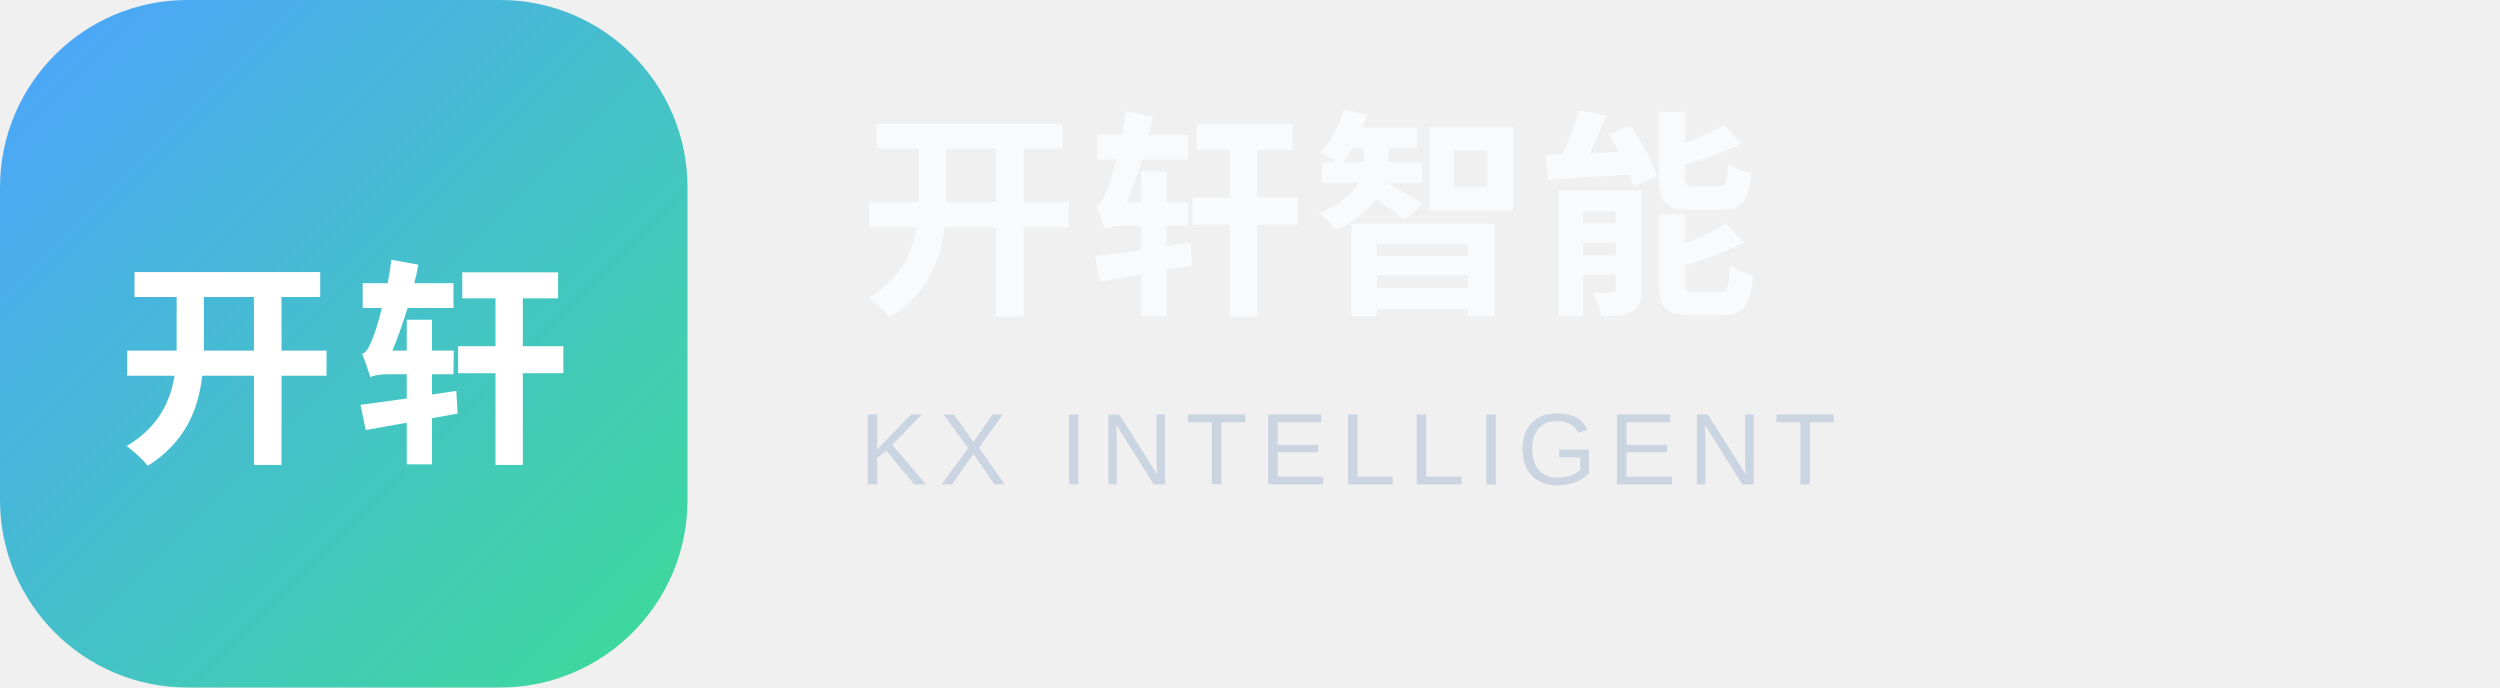
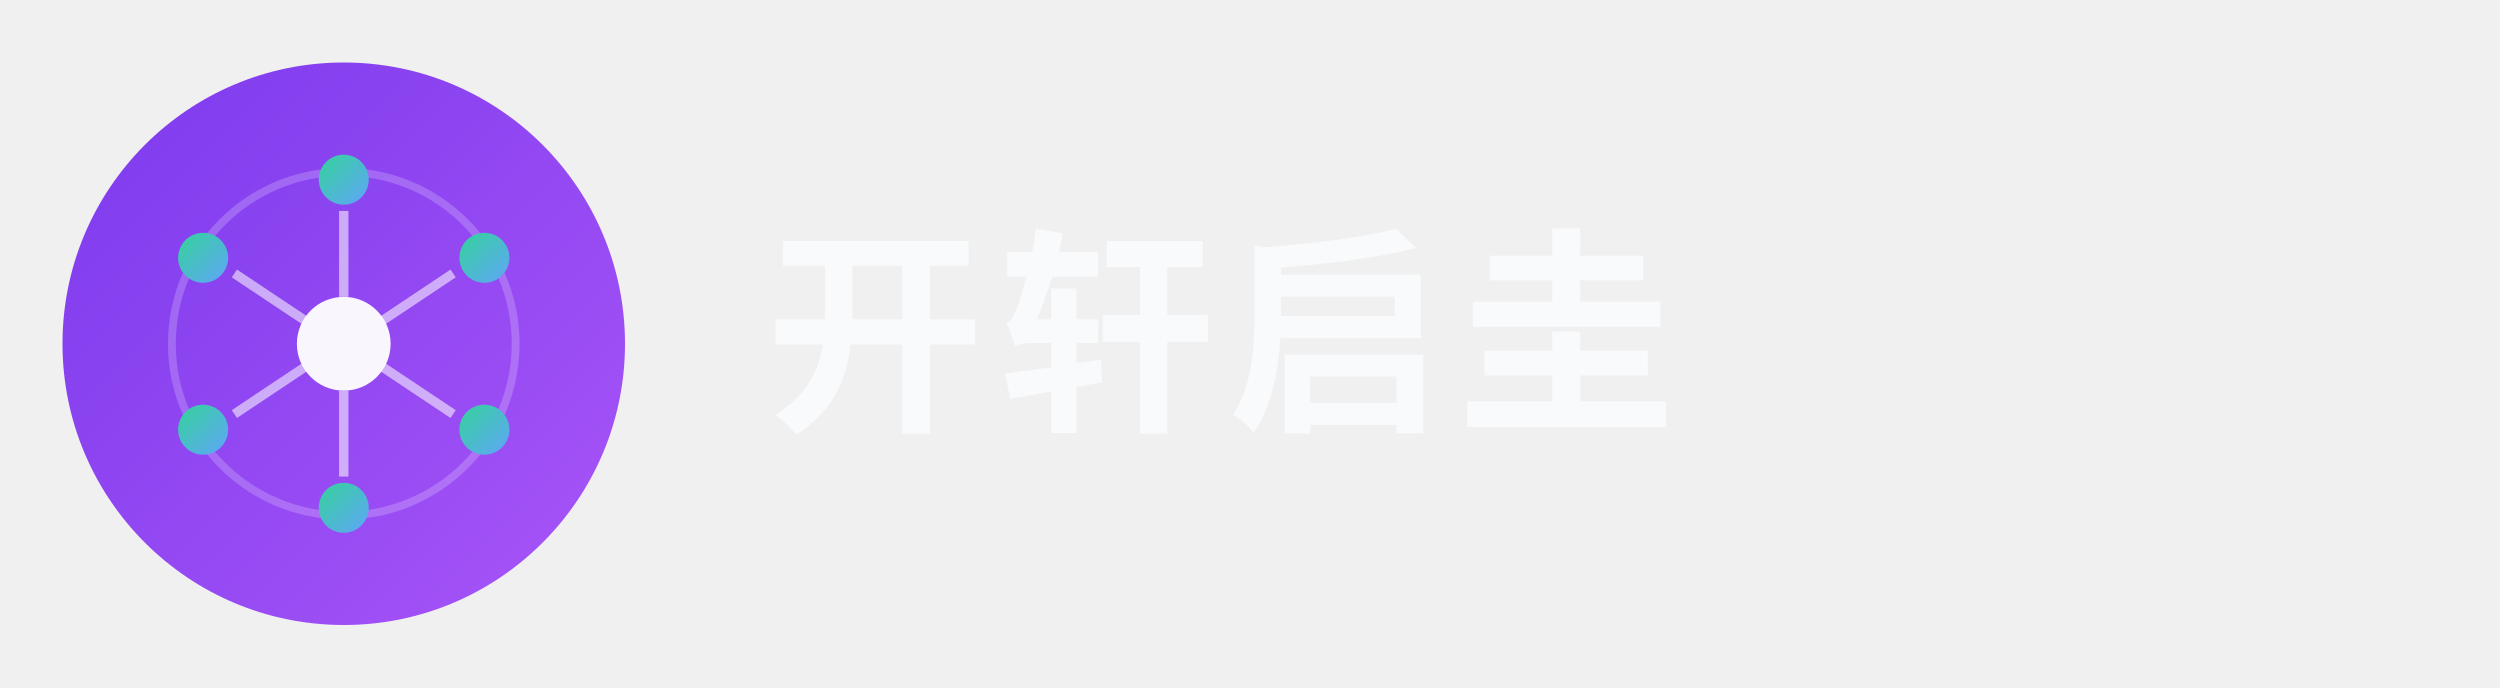
<svg xmlns="http://www.w3.org/2000/svg" width="320" height="88" viewBox="0 0 320 88" role="img" aria-labelledby="title desc">
  <defs>
-     <linearGradient id="kxDarkGradient" x1="0%" y1="0%" x2="100%" y2="100%">
-       <stop offset="0%" stop-color="#4da3ff" />
-       <stop offset="100%" stop-color="#3ddc97" />
+     <linearGradient id="kxPlatformDarkGrad" x1="0%" y1="0%" x2="100%" y2="100%">
+       <stop offset="0%" stop-color="#7c3aed" />
+       <stop offset="100%" stop-color="#a855f7" />
+     </linearGradient>
+     <linearGradient id="kxPlatformDarkAccent" x1="0%" y1="0%" x2="100%" y2="100%">
+       <stop offset="0%" stop-color="#34d399" />
+       <stop offset="100%" stop-color="#60a5fa" />
    </linearGradient>
  </defs>
-   <rect x="0" y="0" width="88" height="88" rx="24" fill="url(#kxDarkGradient)" />
-   <text x="44" y="57" text-anchor="middle" font-family="'PingFang SC','Microsoft YaHei',sans-serif" font-size="28" font-weight="700" fill="#ffffff" letter-spacing="2">开轩</text>
-   <text x="110" y="38" font-family="'PingFang SC','Microsoft YaHei',sans-serif" font-size="28" font-weight="700" fill="#f8fafc" letter-spacing="1">开轩智能</text>
-   <text x="110" y="62" font-family="'PingFang SC','Microsoft YaHei',Arial,sans-serif" font-size="13" fill="#cbd5e1" letter-spacing="0.12em">KX INTELLIGENT</text>
+   <circle cx="44" cy="44" r="36" fill="url(#kxPlatformDarkGrad)" />
+   <circle cx="44" cy="44" r="22" fill="none" stroke="#ffffff" stroke-opacity="0.2" stroke-width="1" />
+   <circle cx="44" cy="44" r="6" fill="#ffffff" opacity="0.95" />
+   <circle cx="44" cy="23" r="3.2" fill="url(#kxPlatformDarkAccent)" />
+   <circle cx="62" cy="33" r="3.2" fill="url(#kxPlatformDarkAccent)" />
+   <circle cx="62" cy="55" r="3.2" fill="url(#kxPlatformDarkAccent)" />
+   <circle cx="44" cy="65" r="3.2" fill="url(#kxPlatformDarkAccent)" />
+   <circle cx="26" cy="55" r="3.2" fill="url(#kxPlatformDarkAccent)" />
+   <circle cx="26" cy="33" r="3.2" fill="url(#kxPlatformDarkAccent)" />
+   <line x1="44" y1="38" x2="44" y2="27" stroke="#ffffff" stroke-width="1.2" opacity="0.55" />
+   <line x1="49" y1="41" x2="58" y2="35" stroke="#ffffff" stroke-width="1.2" opacity="0.55" />
+   <line x1="49" y1="47" x2="58" y2="53" stroke="#ffffff" stroke-width="1.2" opacity="0.55" />
+   <line x1="44" y1="50" x2="44" y2="61" stroke="#ffffff" stroke-width="1.2" opacity="0.55" />
+   <line x1="39" y1="47" x2="30" y2="53" stroke="#ffffff" stroke-width="1.2" opacity="0.55" />
+   <line x1="39" y1="41" x2="30" y2="35" stroke="#ffffff" stroke-width="1.2" opacity="0.55" />
+   <text x="98" y="53" font-family="'PingFang SC','Microsoft YaHei',sans-serif" font-size="28" font-weight="700" fill="#f8fafc" letter-spacing="1.5">开轩启圭</text>
</svg>
